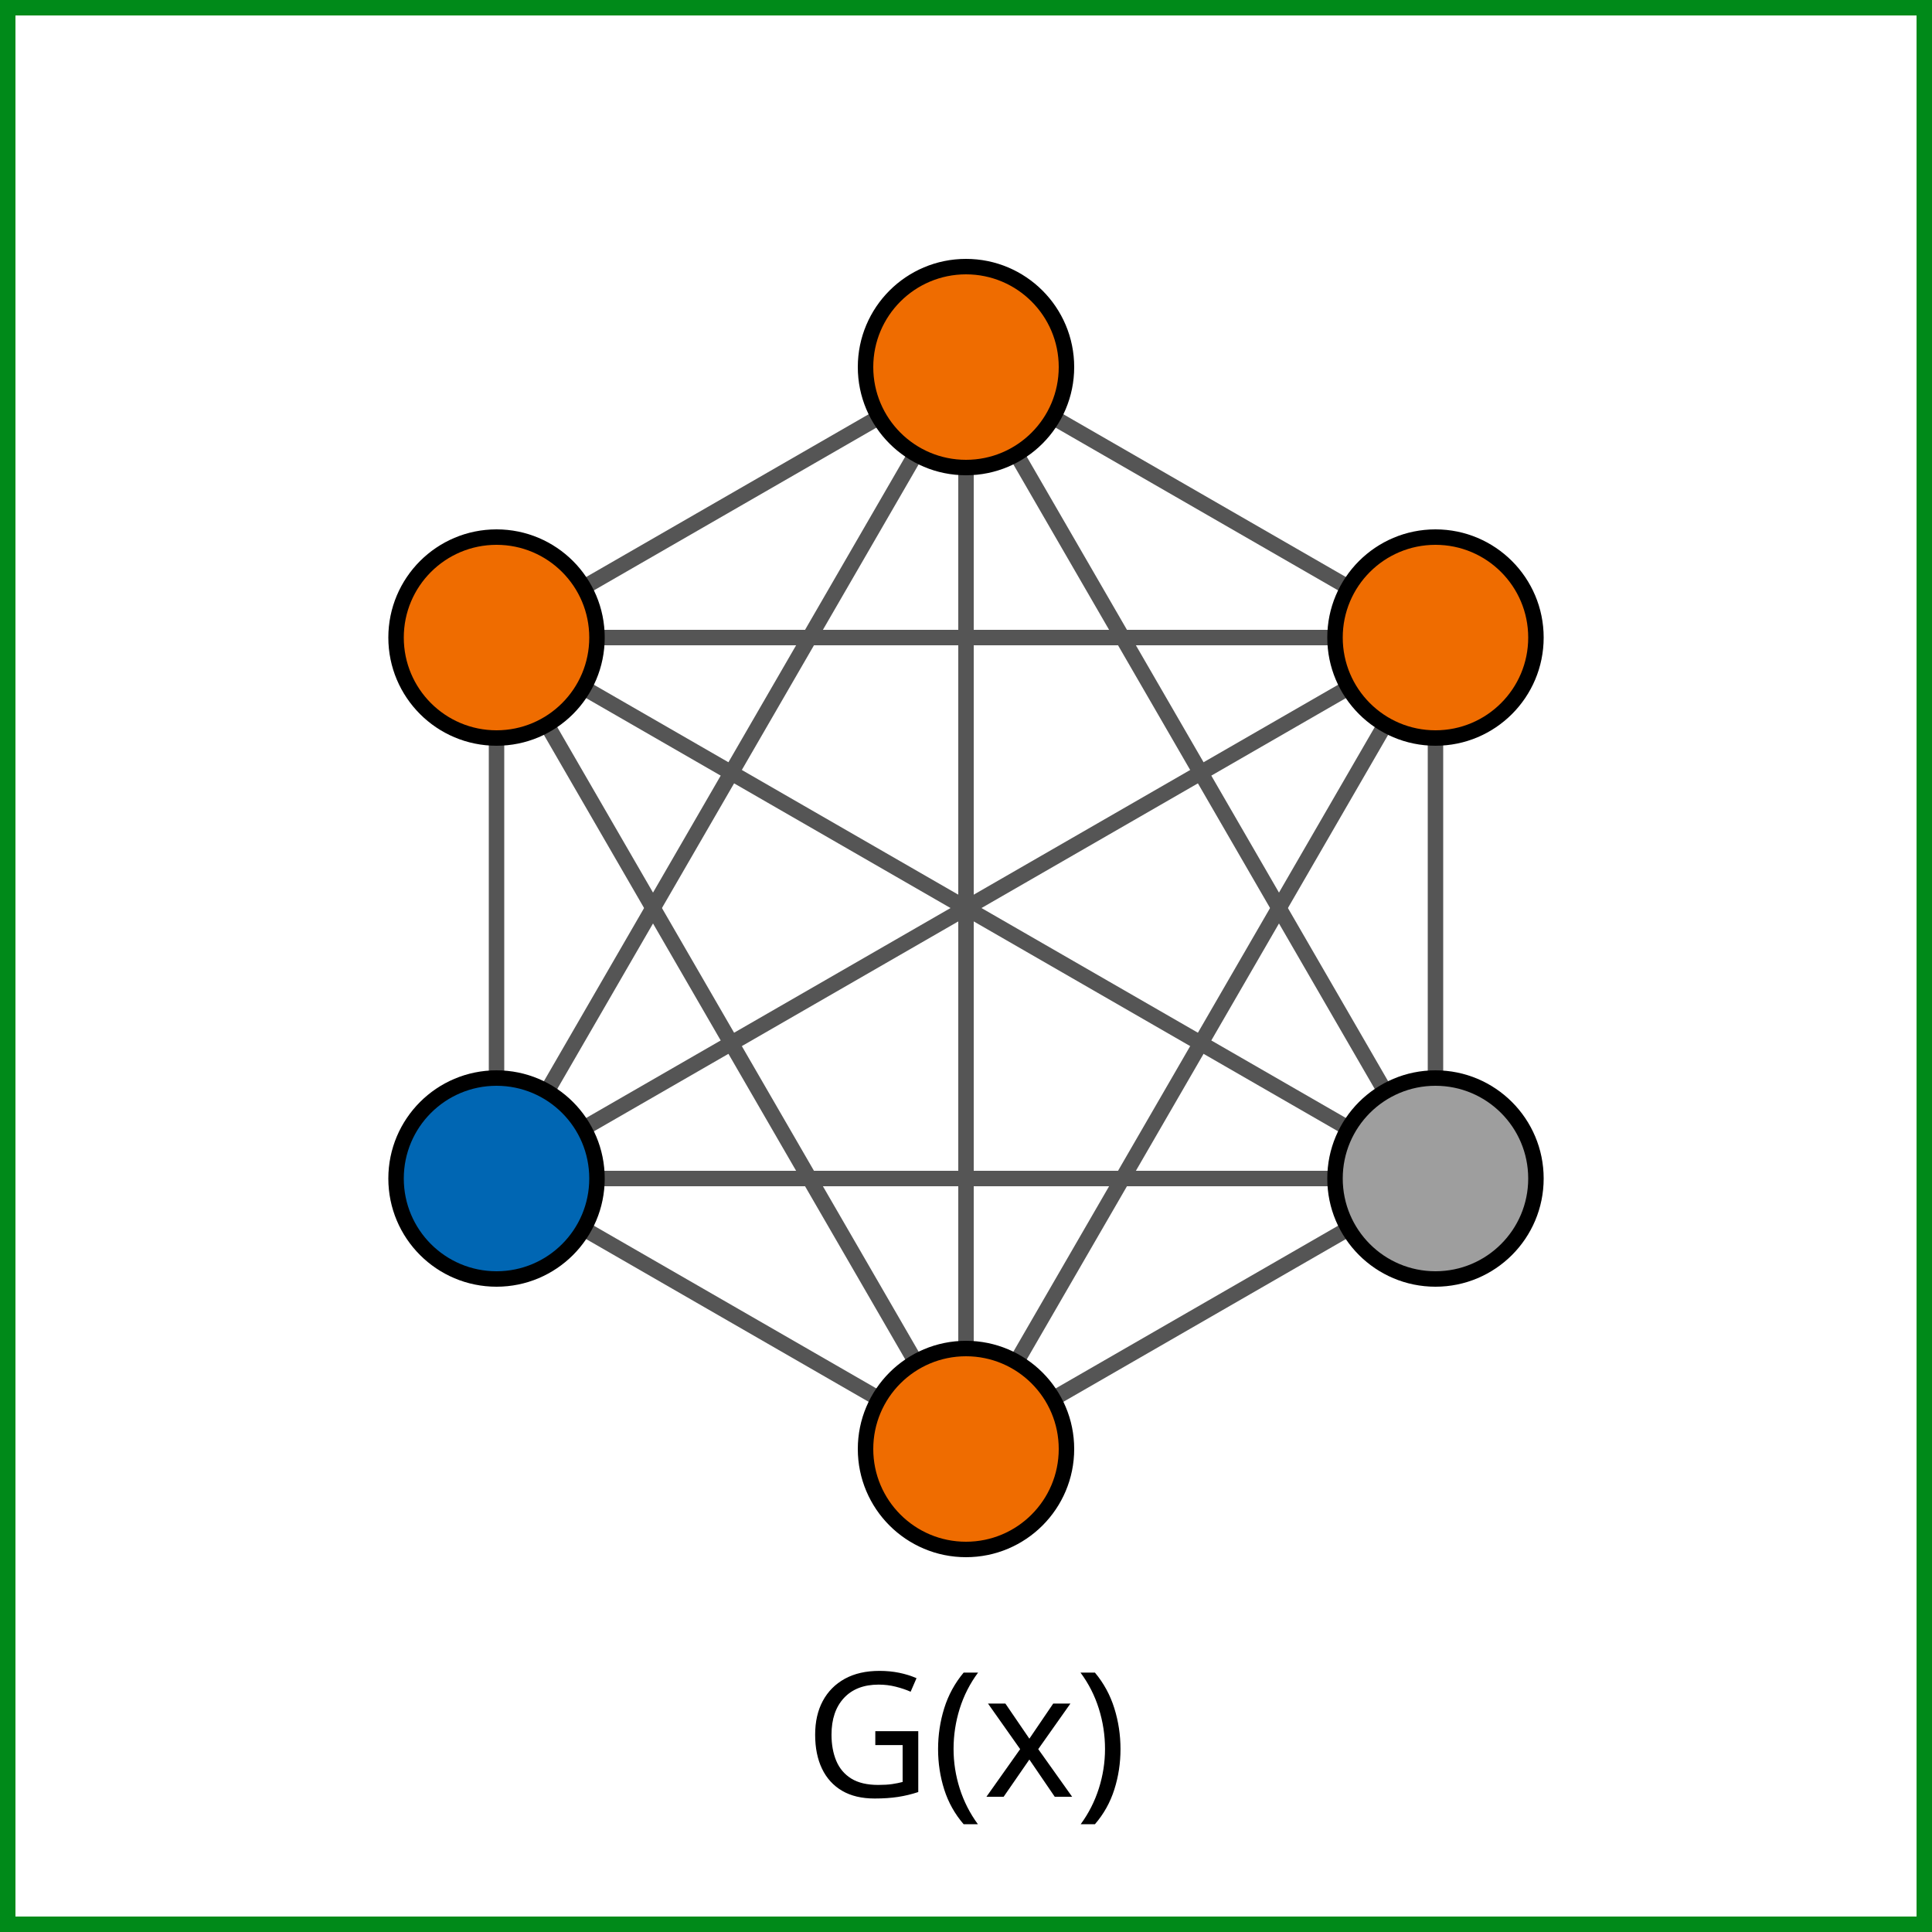
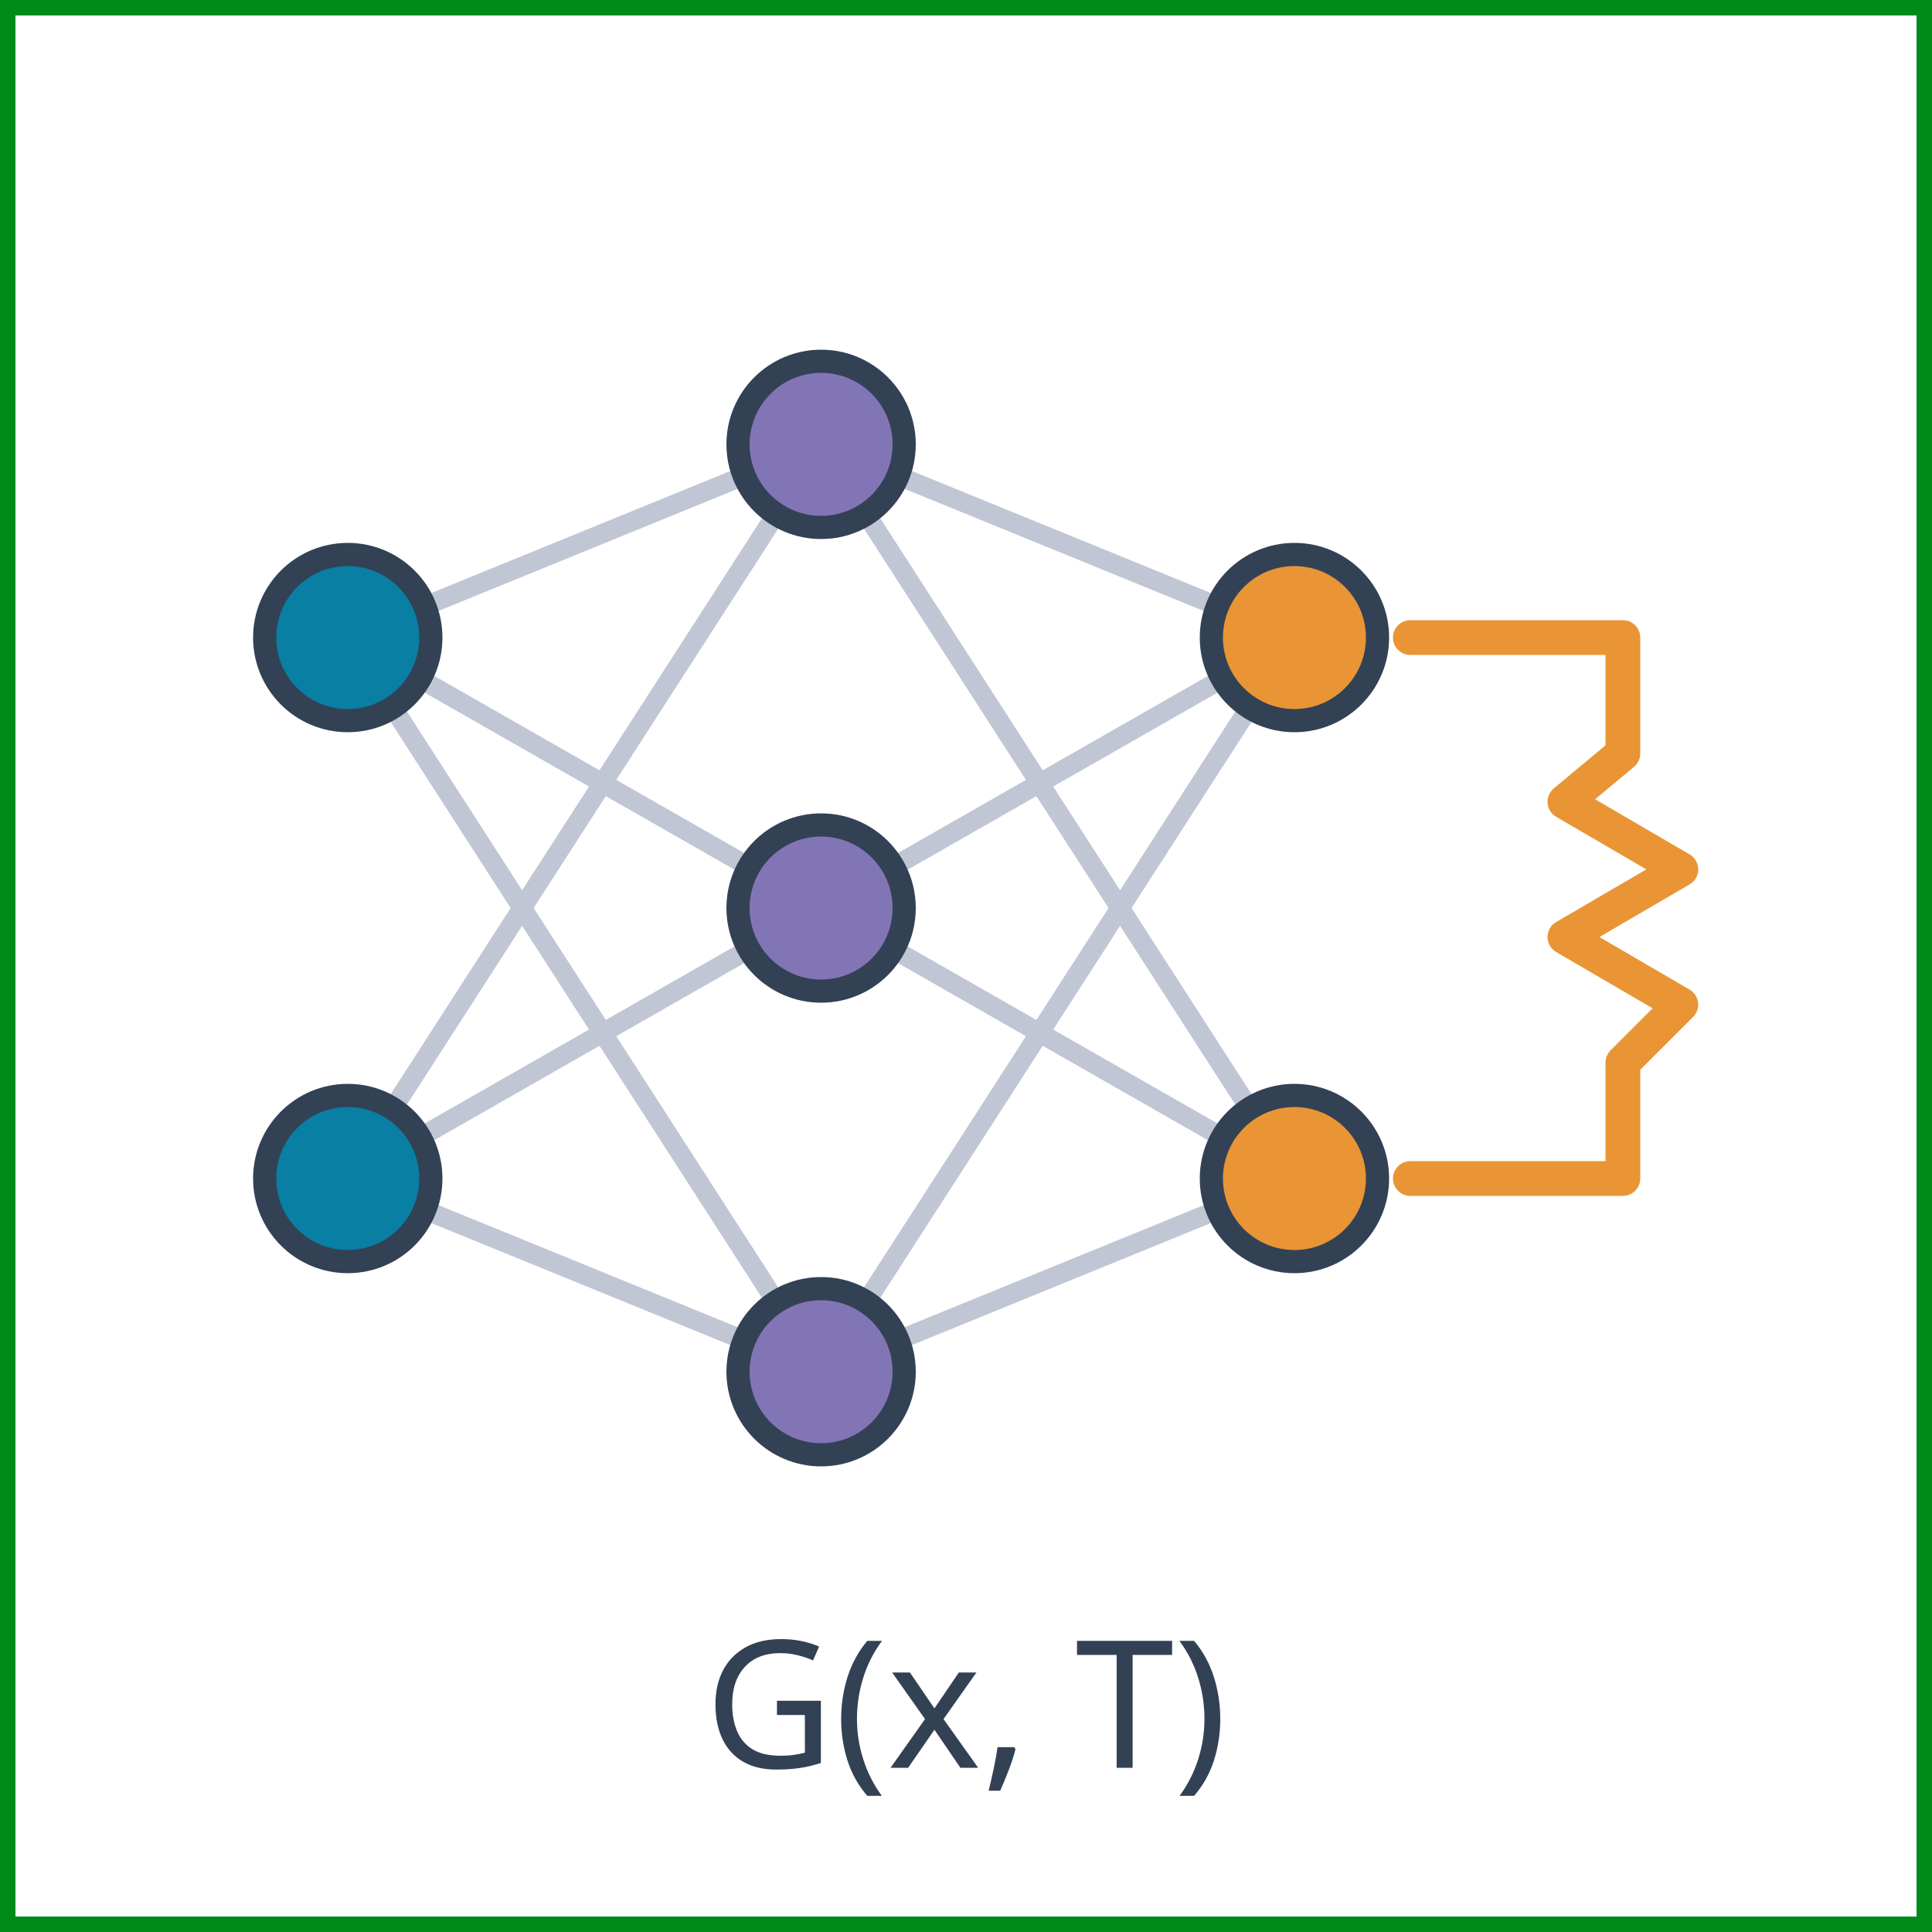
<svg xmlns="http://www.w3.org/2000/svg" viewBox="0 0 1000 1000">
-   <path fill="#fff" d="M4 4h992v992H4z" />
-   <path fill="#008a19" d="M992 8v984H8V8zm8-8H0v1000h1000z" />
-   <g stroke="#555" stroke-width="8" fill="none">
-     <path d="M500 190 257 330M500 190 257 610M500 190 500 750M500 190 743 610M500 190 743 330" />
-     <path d="M257 330 257 610M257 330 500 750M257 330 743 610M257 330 743 330" />
-     <path d="M257 610 500 750M257 610 743 610M257 610 743 330" />
-     <path d="M500 750 743 610M500 750 743 330" />
-     <path d="M743 610 743 330" />
-   </g>
-   <circle cx="500" cy="190" r="52" fill="#ef6c00" stroke="#000" stroke-width="8" />
-   <circle cx="257" cy="330" r="52" fill="#ef6c00" stroke="#000" stroke-width="8" />
-   <circle cx="743" cy="330" r="52" fill="#ef6c00" stroke="#000" stroke-width="8" />
-   <circle cx="500" cy="750" r="52" fill="#ef6c00" stroke="#000" stroke-width="8" />
-   <circle cx="257" cy="610" r="52" fill="#0066b3" stroke="#000" stroke-width="8" />
-   <circle cx="743" cy="610" r="52" fill="#9e9e9e" stroke="#000" stroke-width="8" />
-   <text x="500" y="930" font-family="sans-serif" font-size="90" text-anchor="middle" fill="#000">G(x)</text>
+   <rect x="4" y="4" width="992" height="992" fill="#fff" stroke="#008a19" stroke-width="8" />
+   <path d="M180 330 L425 230" fill="none" stroke="#c1c6d5" stroke-width="10" stroke-linecap="round" stroke-linejoin="round" />
+   <path d="M180 330 L425 470" fill="none" stroke="#c1c6d5" stroke-width="10" stroke-linecap="round" stroke-linejoin="round" />
+   <path d="M180 330 L425 710" fill="none" stroke="#c1c6d5" stroke-width="10" stroke-linecap="round" stroke-linejoin="round" />
+   <path d="M180 610 L425 230" fill="none" stroke="#c1c6d5" stroke-width="10" stroke-linecap="round" stroke-linejoin="round" />
+   <path d="M180 610 L425 470" fill="none" stroke="#c1c6d5" stroke-width="10" stroke-linecap="round" stroke-linejoin="round" />
+   <path d="M180 610 L425 710" fill="none" stroke="#c1c6d5" stroke-width="10" stroke-linecap="round" stroke-linejoin="round" />
+   <path d="M425 230 L670 330" fill="none" stroke="#c1c6d5" stroke-width="10" stroke-linecap="round" stroke-linejoin="round" />
+   <path d="M425 230 L670 610" fill="none" stroke="#c1c6d5" stroke-width="10" stroke-linecap="round" stroke-linejoin="round" />
+   <path d="M425 470 L670 330" fill="none" stroke="#c1c6d5" stroke-width="10" stroke-linecap="round" stroke-linejoin="round" />
+   <path d="M425 470 L670 610" fill="none" stroke="#c1c6d5" stroke-width="10" stroke-linecap="round" stroke-linejoin="round" />
+   <path d="M425 710 L670 330" fill="none" stroke="#c1c6d5" stroke-width="10" stroke-linecap="round" stroke-linejoin="round" />
+   <path d="M425 710 L670 610" fill="none" stroke="#c1c6d5" stroke-width="10" stroke-linecap="round" stroke-linejoin="round" />
+   <circle cx="180" cy="330" r="43" fill="#087fa3" stroke="#334155" stroke-width="12" />
+   <circle cx="180" cy="610" r="43" fill="#087fa3" stroke="#334155" stroke-width="12" />
+   <circle cx="425" cy="230" r="43" fill="#8275b5" stroke="#334155" stroke-width="12" />
+   <circle cx="425" cy="470" r="43" fill="#8275b5" stroke="#334155" stroke-width="12" />
+   <circle cx="425" cy="710" r="43" fill="#8275b5" stroke="#334155" stroke-width="12" />
+   <circle cx="670" cy="330" r="43" fill="#e99535" stroke="#334155" stroke-width="12" />
+   <circle cx="670" cy="610" r="43" fill="#e99535" stroke="#334155" stroke-width="12" />
+   <path d="M730 330 H840 V390 L810 415 L870 450 L810 485 L870 520 L840 550 V610 H730" fill="none" stroke="#e99535" stroke-width="18" stroke-linecap="round" stroke-linejoin="round" />
+   <text x="500" y="915" text-anchor="middle" font-family="sans-serif" font-size="92" fill="#334155">G(x, T)</text>
</svg>
